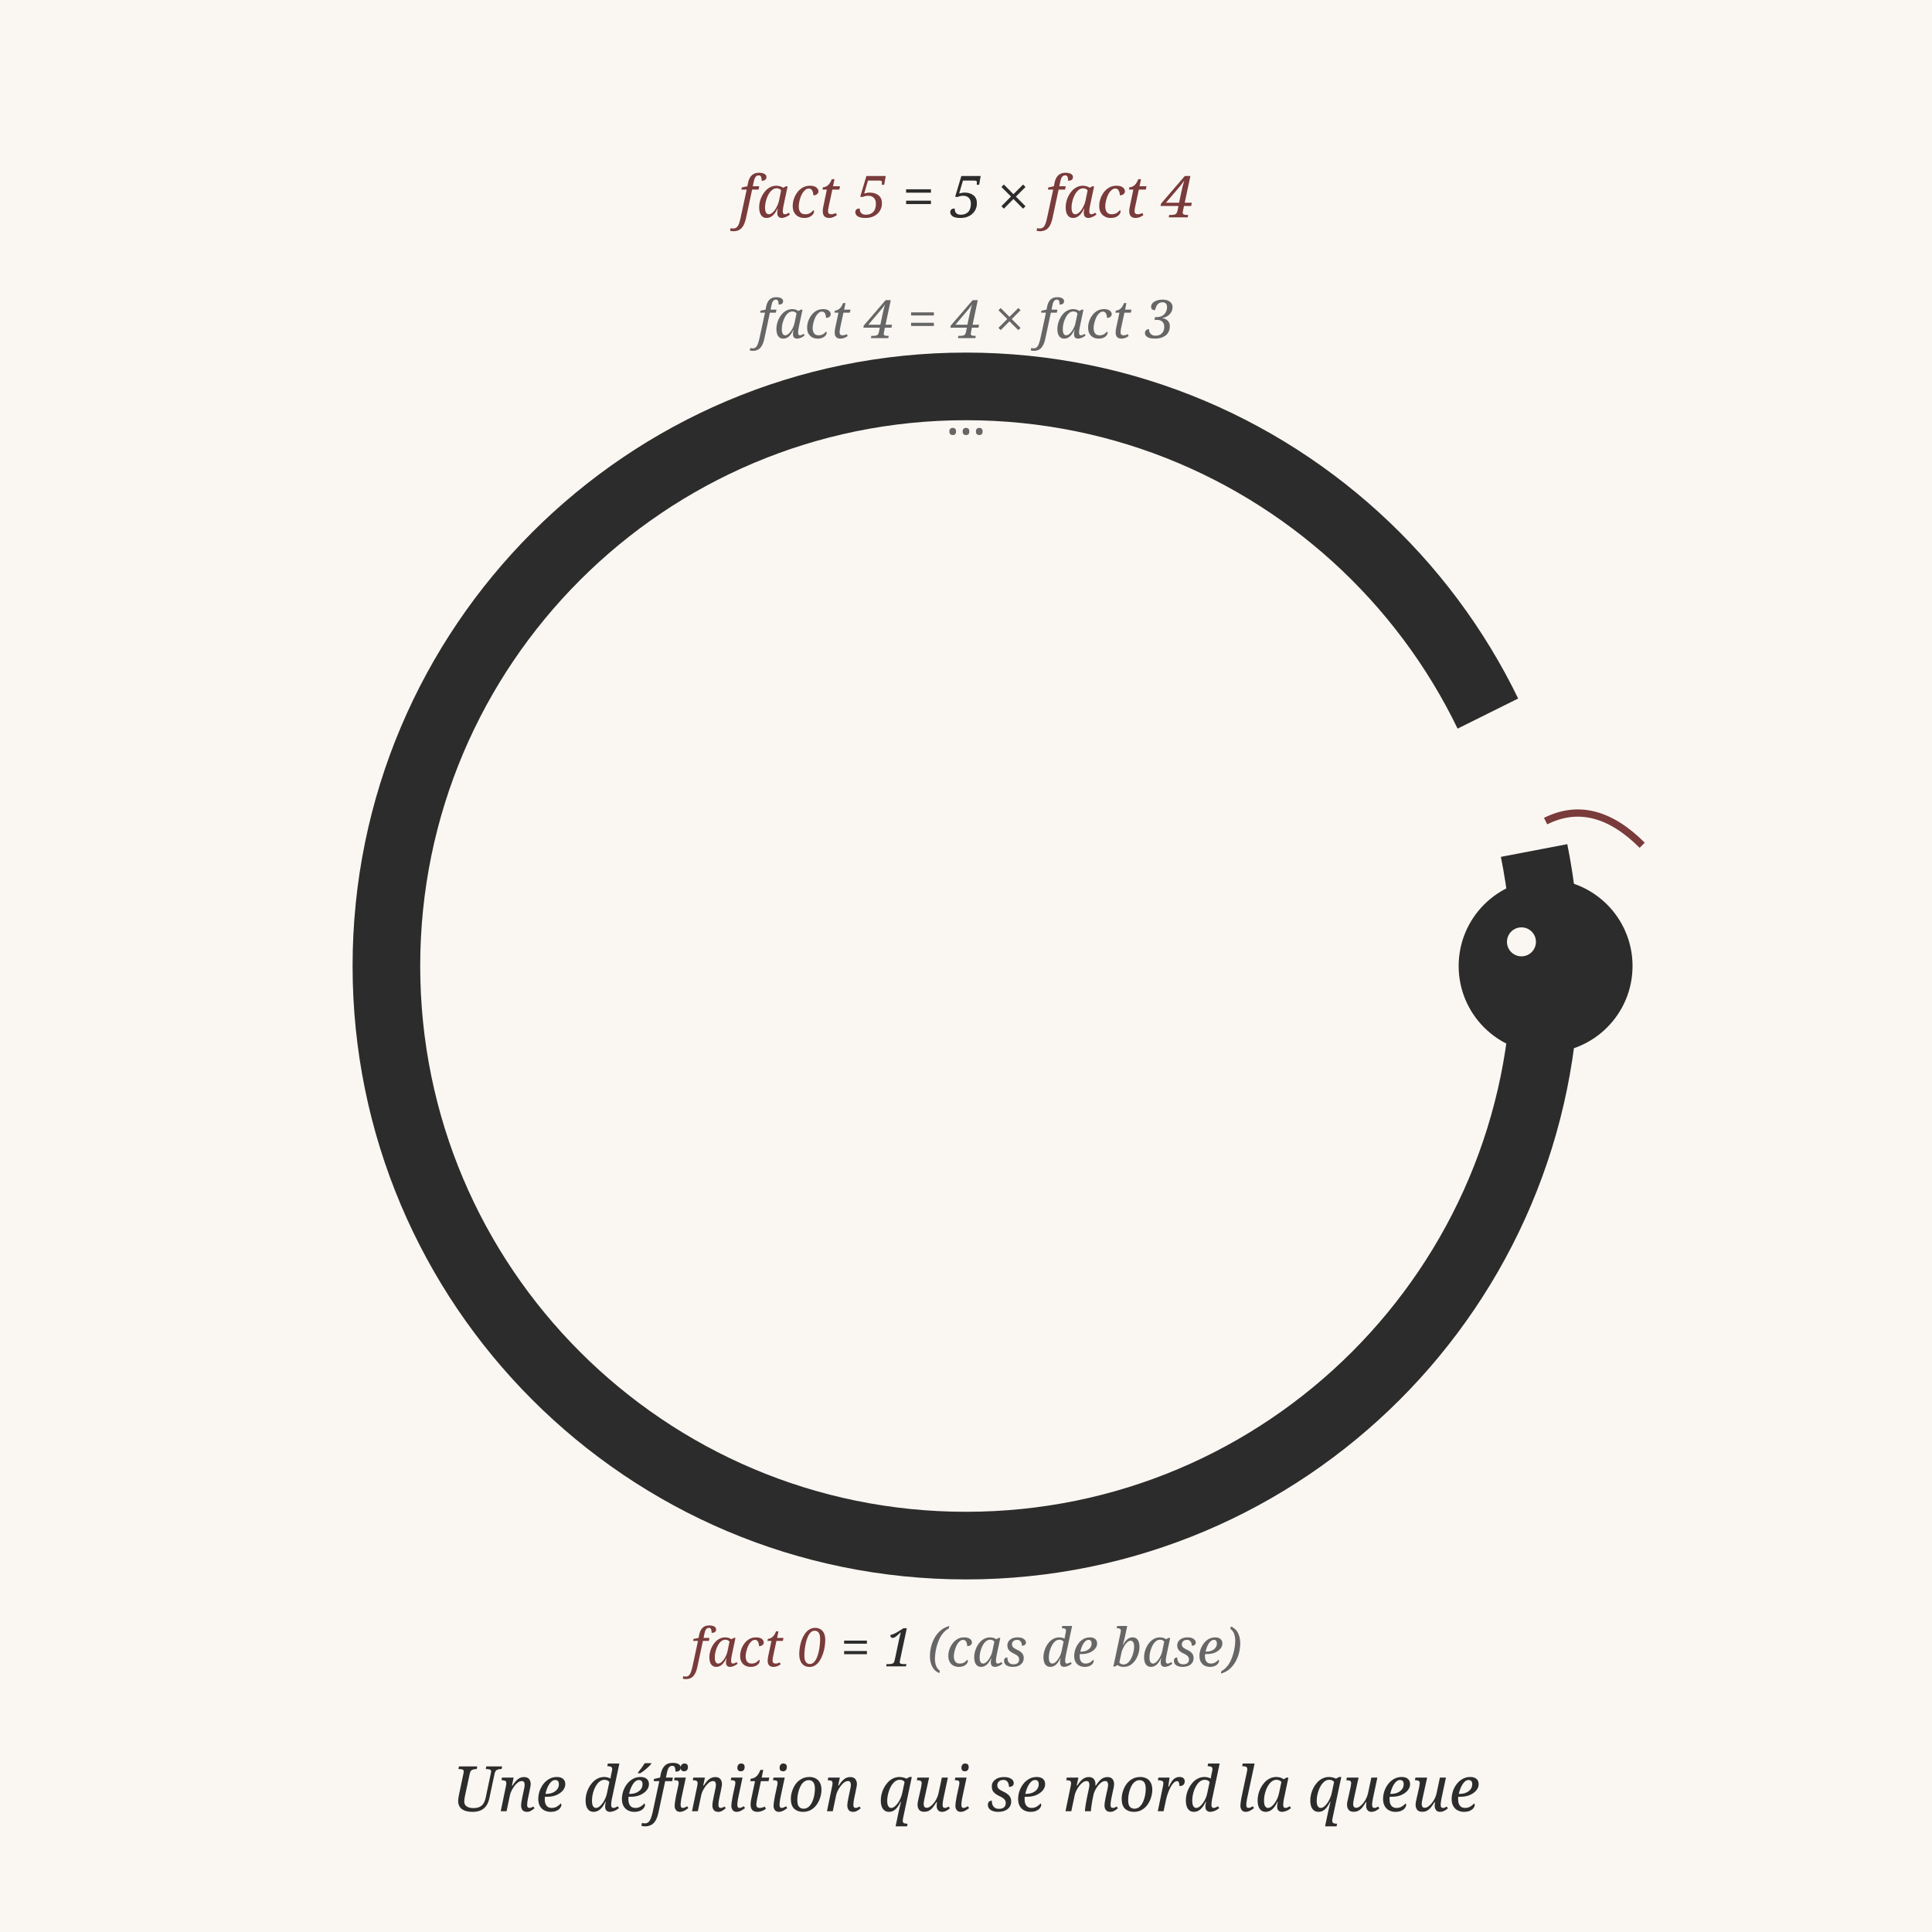
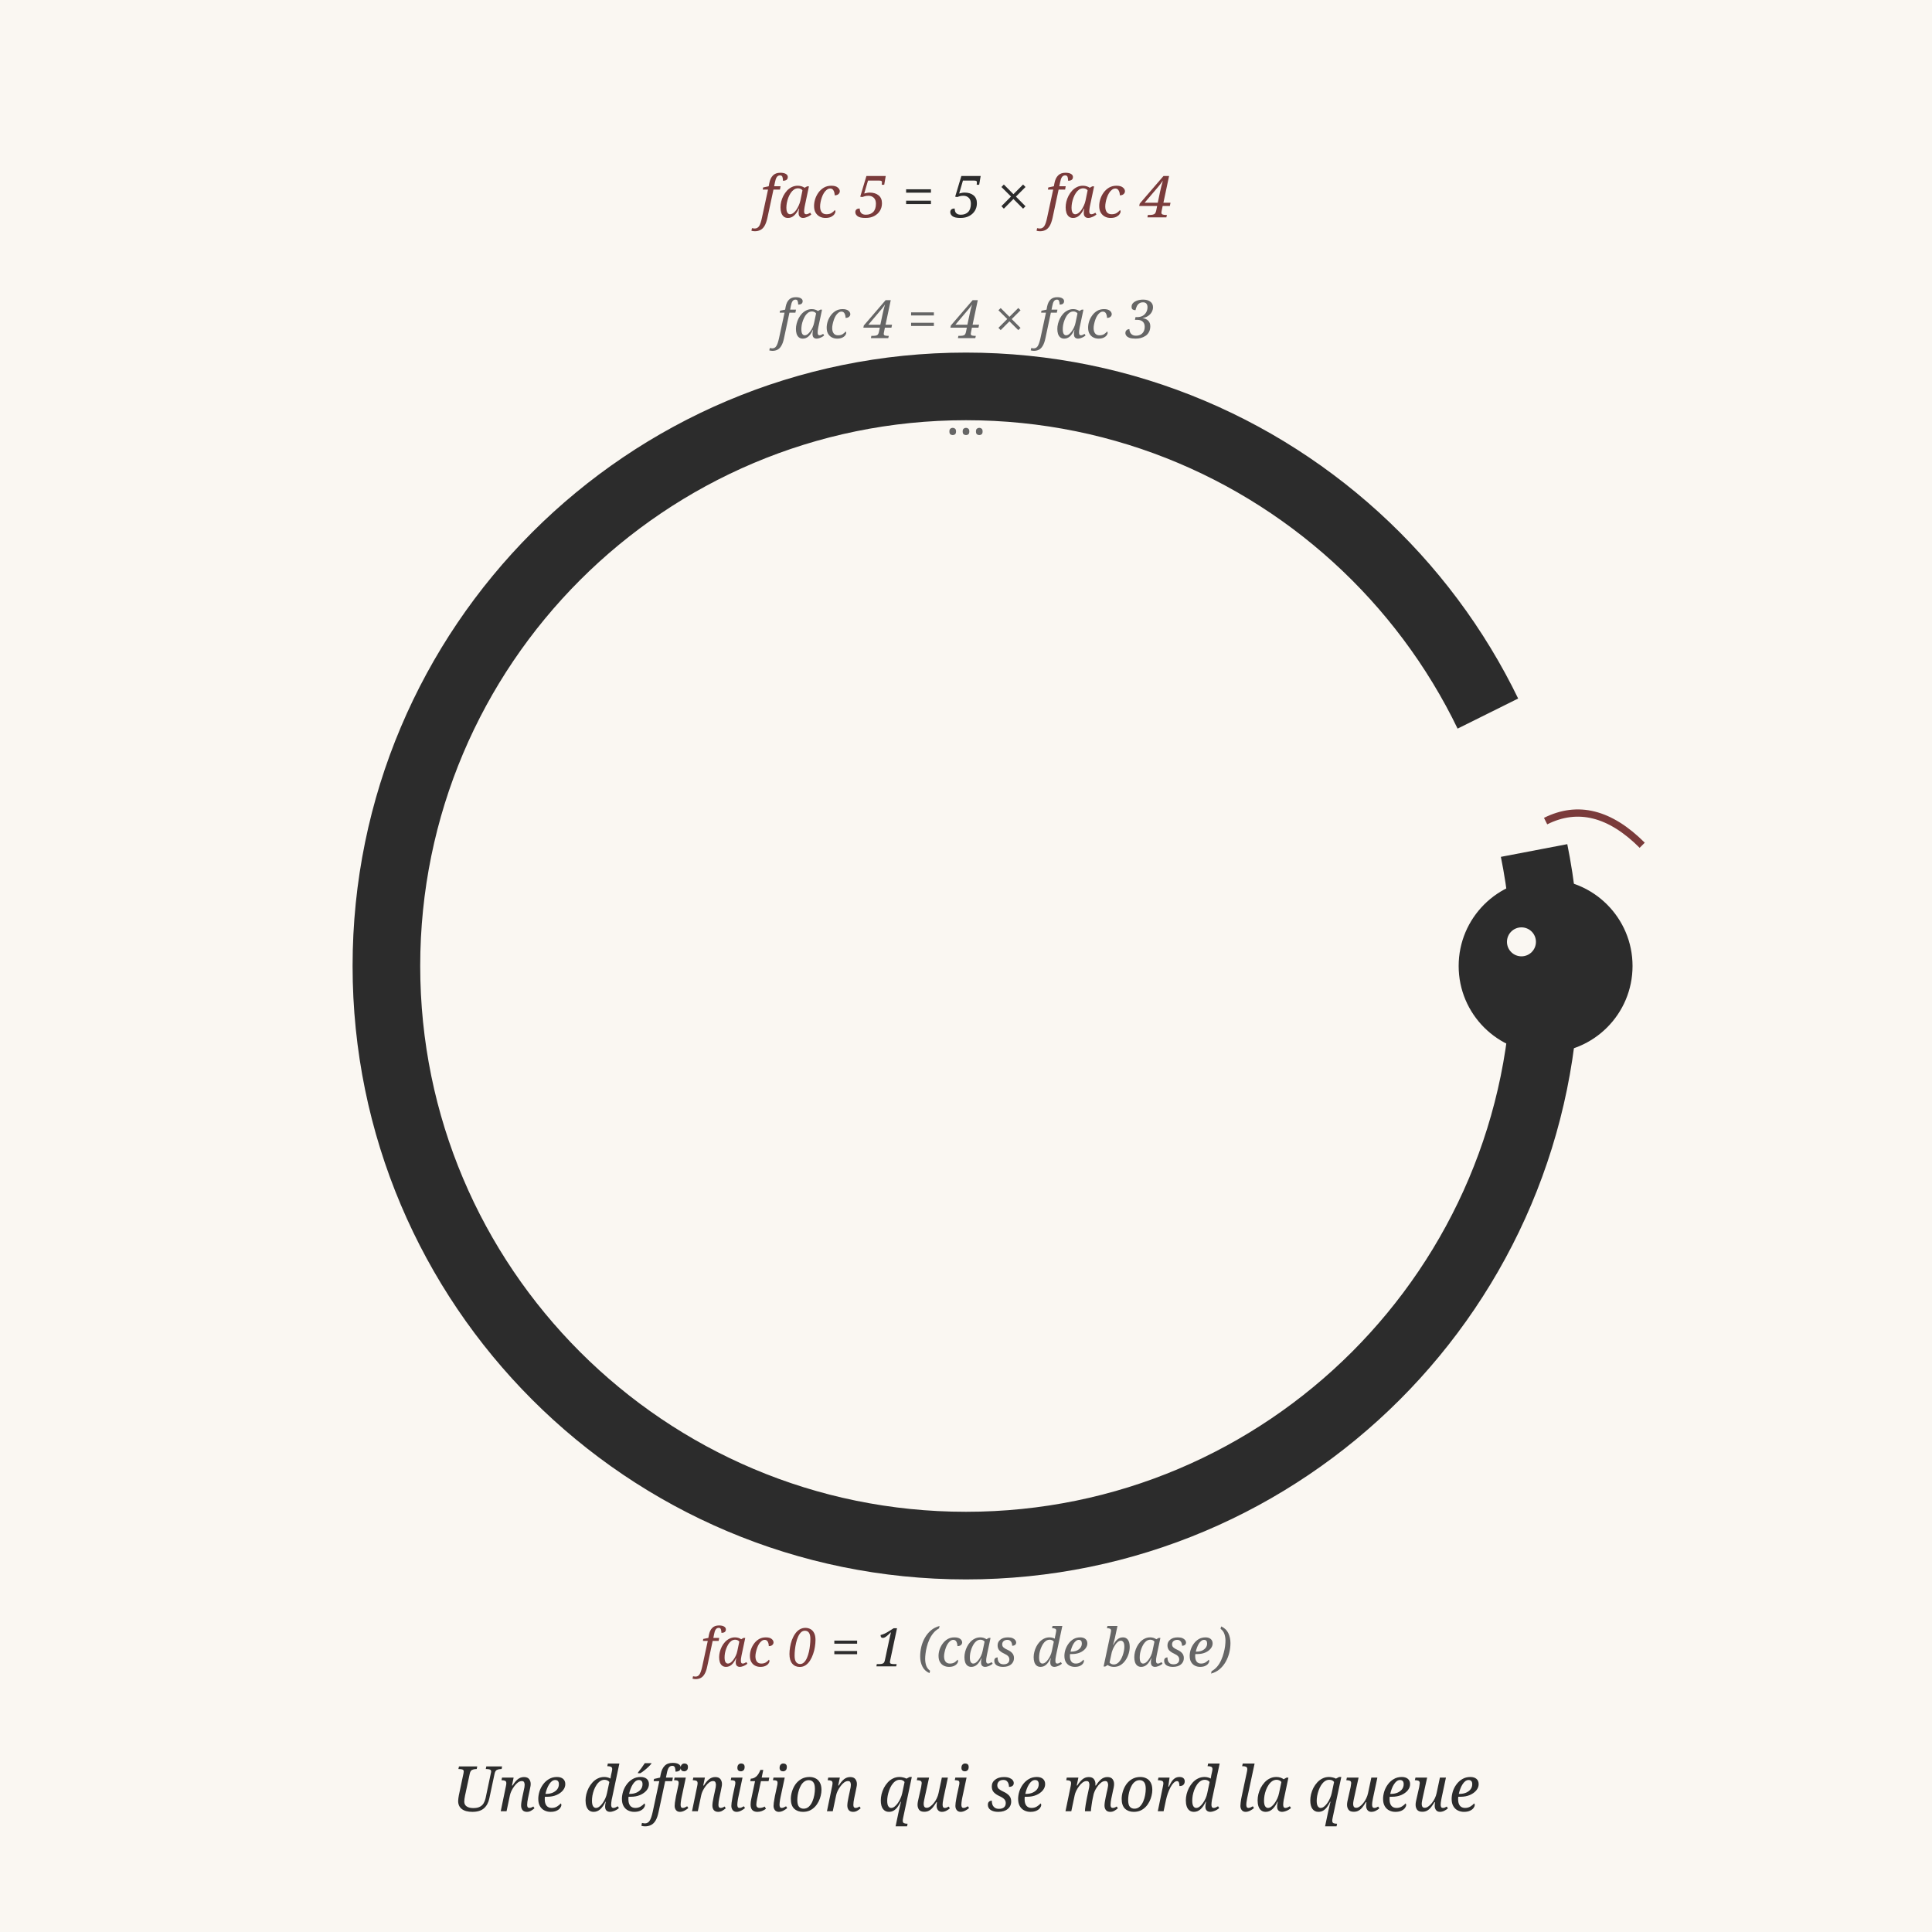
<svg xmlns="http://www.w3.org/2000/svg" viewBox="0 0 400 400" font-family="Georgia, serif">
  <rect width="400" height="400" fill="#faf7f2" />
  <g transform="translate(200,200)">
    <circle r="120" fill="none" stroke="#2c2c2c" stroke-width="14" stroke-dasharray="700 30" stroke-dashoffset="0" />
    <circle cx="120" cy="0" r="18" fill="#2c2c2c" />
    <circle cx="115" cy="-5" r="3" fill="#faf7f2" />
    <path d="M 140 -25 Q 130 -35 120 -30" fill="none" stroke="#7a3b3b" stroke-width="1.5" />
  </g>
  <g font-size="12" fill="#2c2c2c">
    <text x="200" y="45" text-anchor="middle" font-style="italic">
-       <tspan fill="#7a3b3b">fact 5</tspan> = 5 × <tspan fill="#7a3b3b">fact 4</tspan>
+       <tspan fill="#7a3b3b">fac 5</tspan> = 5 × <tspan fill="#7a3b3b">fac 4</tspan>
    </text>
    <text x="200" y="70" text-anchor="middle" font-style="italic" font-size="11" fill="#666">
-       fact 4 = 4 × fact 3
+       fac 4 = 4 × fac 3
    </text>
    <text x="200" y="90" text-anchor="middle" font-size="11" fill="#666">
      ...
    </text>
    <text x="200" y="345" text-anchor="middle" font-style="italic" font-size="11">
-       <tspan fill="#7a3b3b">fact 0</tspan> = 1 <tspan fill="#666">(cas de base)</tspan>
+       <tspan fill="#7a3b3b">fac 0</tspan> = 1 <tspan fill="#666">(cas de base)</tspan>
    </text>
  </g>
  <text x="200" y="375" text-anchor="middle" font-size="13" font-style="italic" fill="#2c2c2c">
    Une définition qui se mord la queue
  </text>
</svg>
